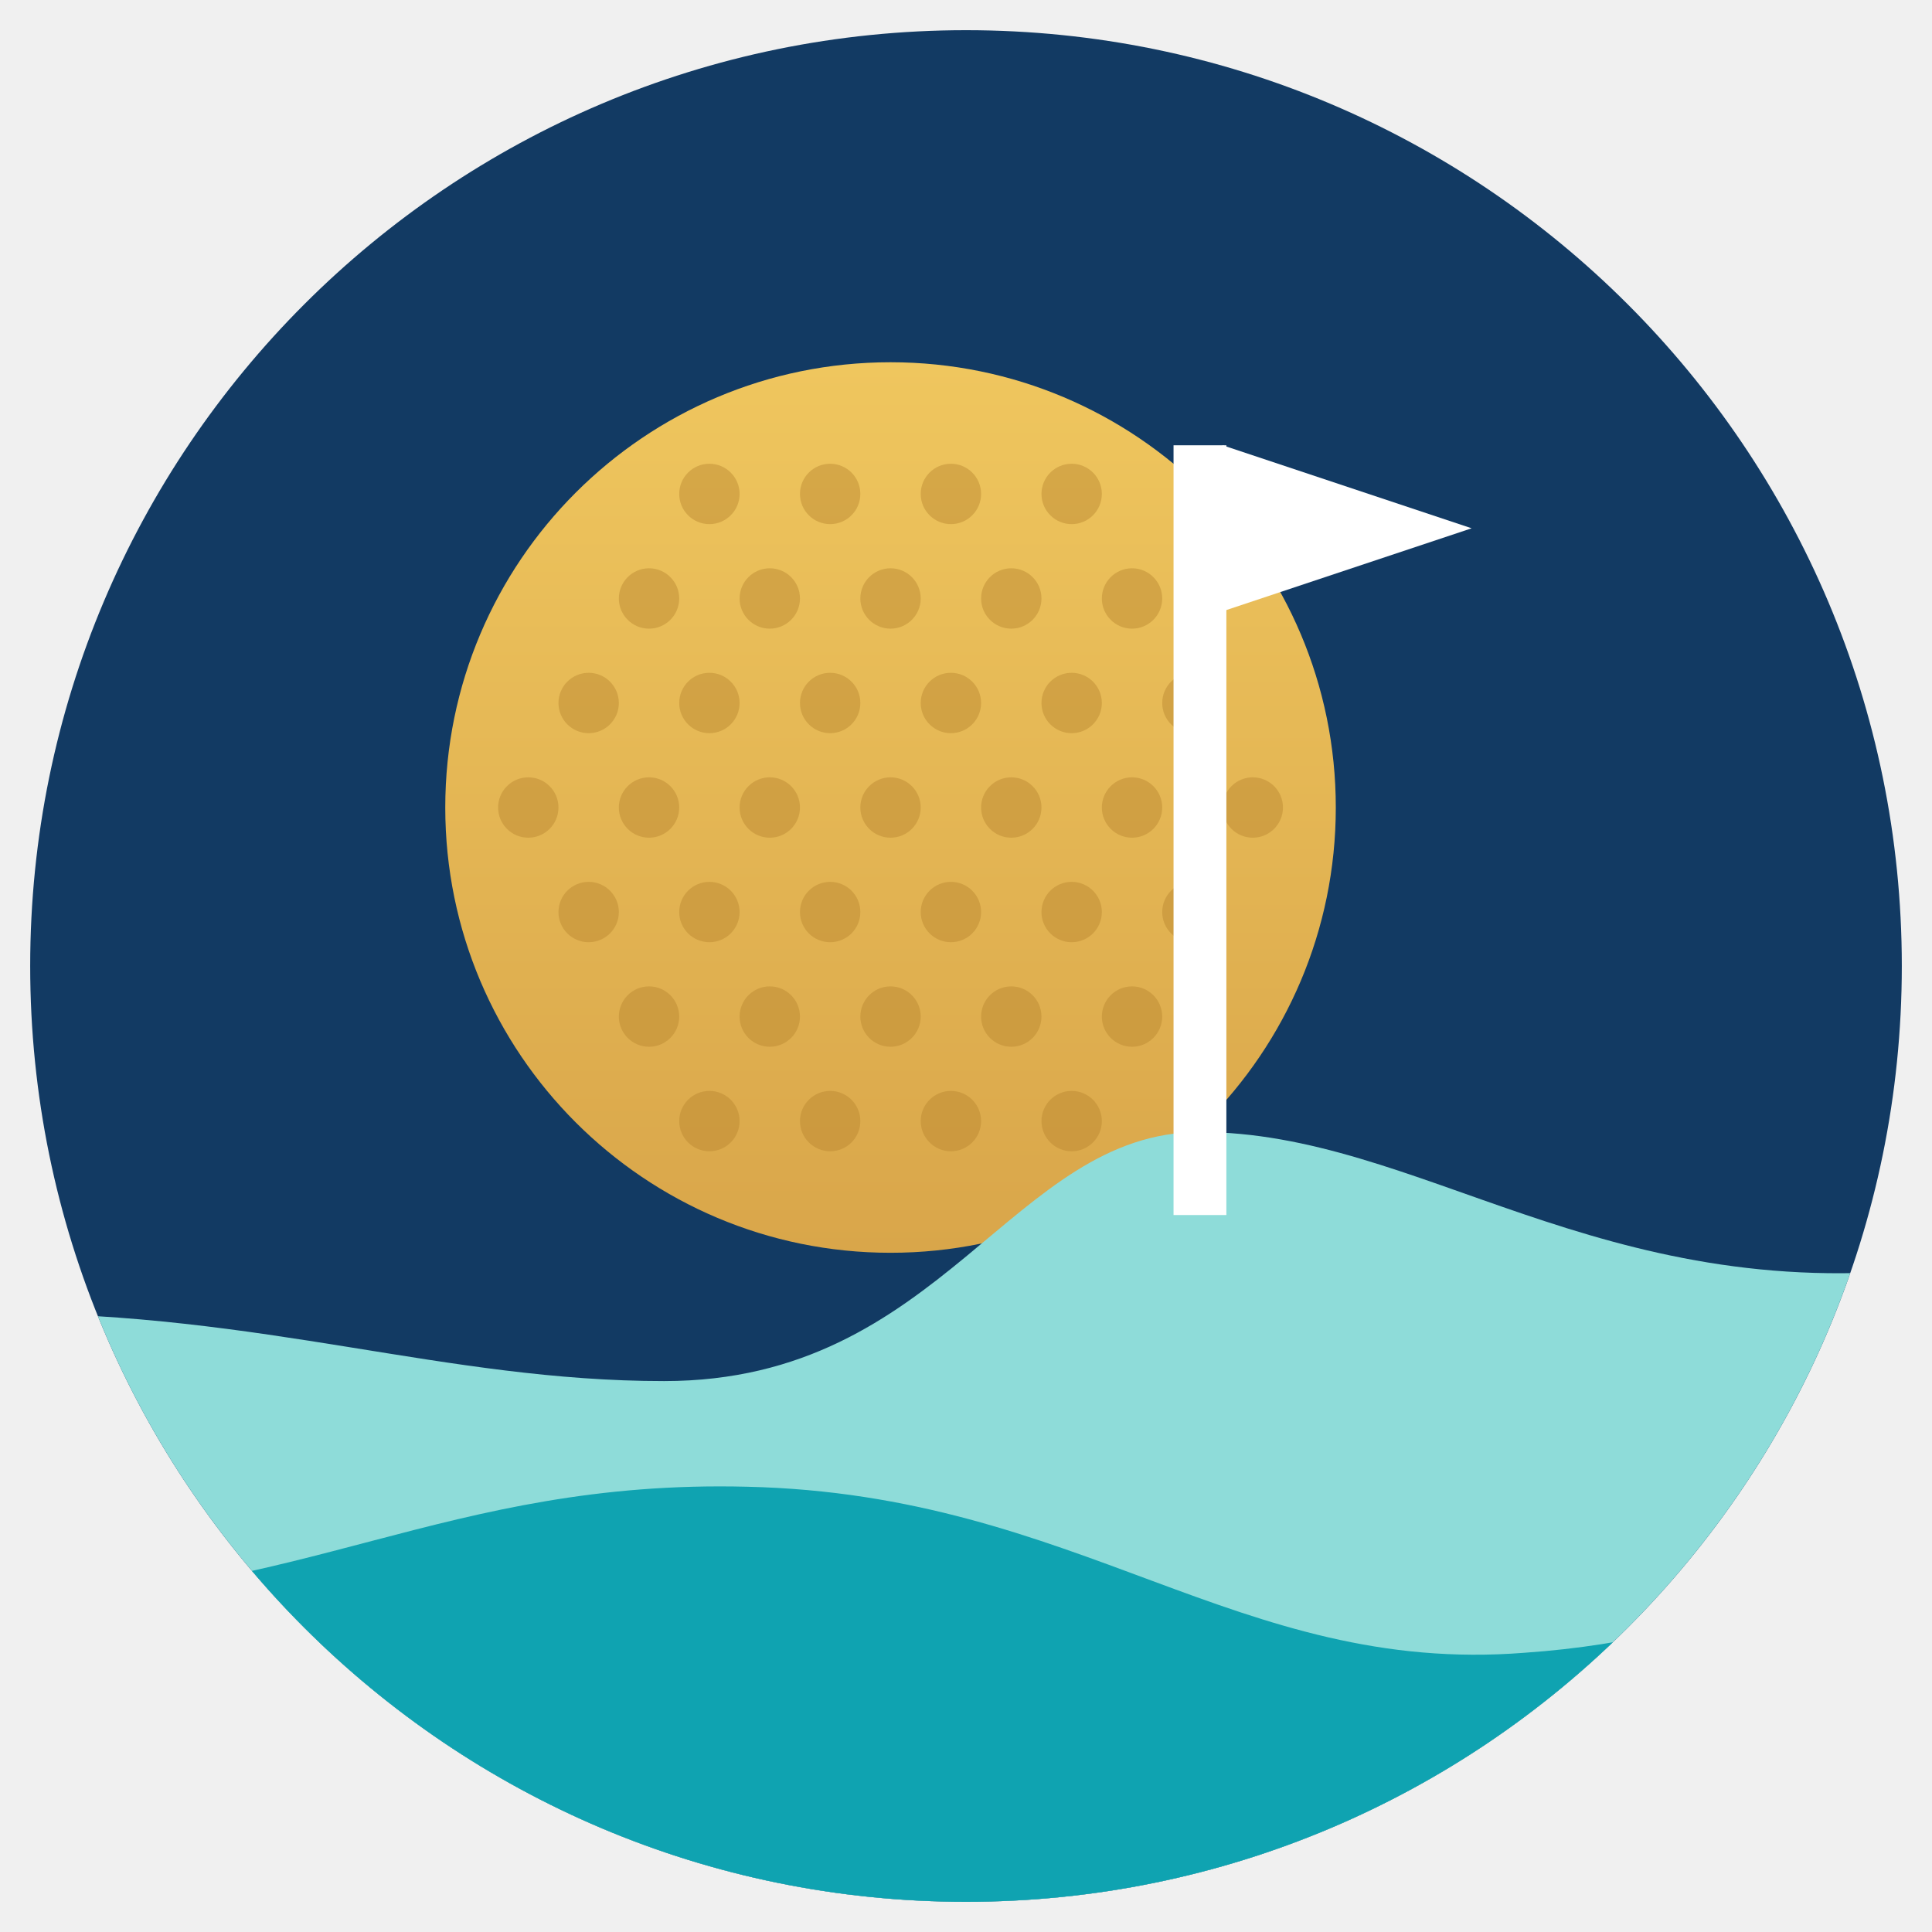
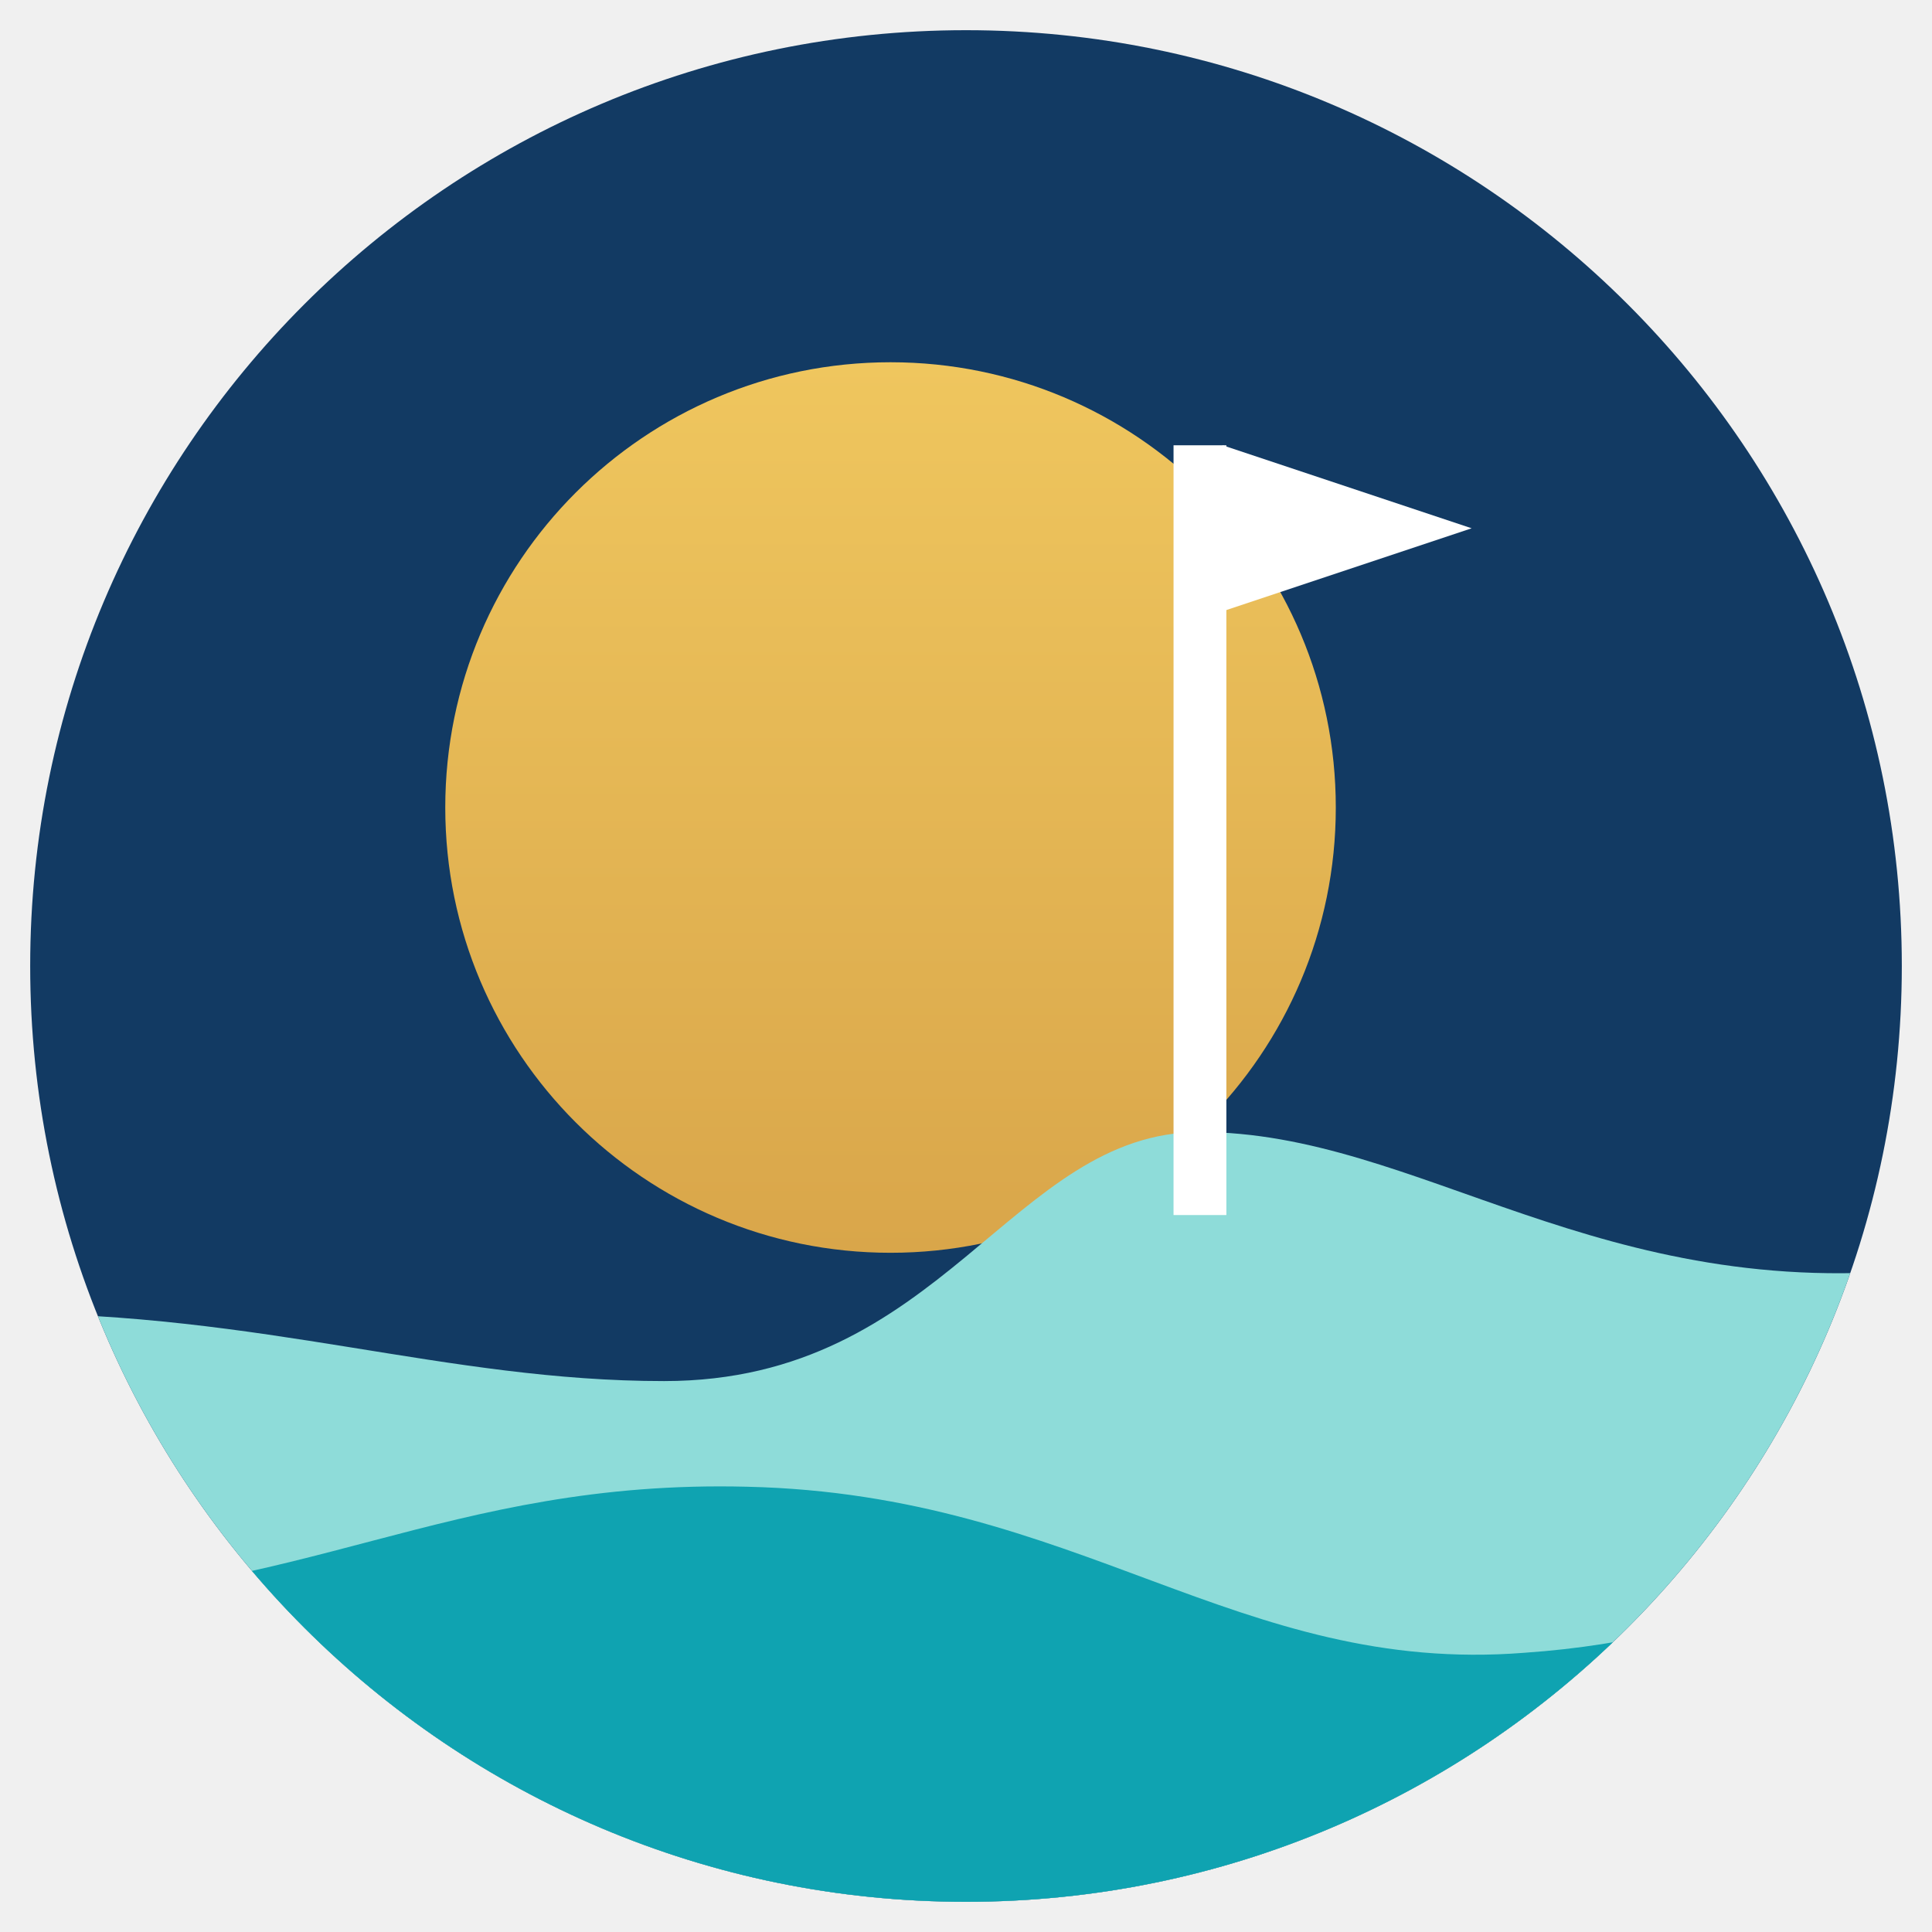
<svg xmlns="http://www.w3.org/2000/svg" viewBox="0 0 512 512" width="512" height="512" role="img" aria-labelledby="t">
  <defs>
    <linearGradient id="mark-night-sun" x1="0" y1="0" x2="0" y2="1">
      <stop offset="0" stop-color="#EFC65E" />
      <stop offset="1" stop-color="#D9A64A" />
    </linearGradient>
    <clipPath id="mark-night-badge">
      <circle cx="256" cy="256" r="248" />
    </clipPath>
  </defs>
  <g clip-path="url(#mark-night-badge)">
    <circle cx="256" cy="256" r="248" fill="#123A63" />
    <circle cx="236" cy="214" r="118" fill="url(#mark-night-sun)" />
-     <g fill="#B8862E" opacity="0.45">
-       <circle cx="188.0" cy="130.9" r="8" />
-       <circle cx="220.0" cy="130.9" r="8" />
-       <circle cx="252.0" cy="130.9" r="8" />
-       <circle cx="284.0" cy="130.9" r="8" />
-       <circle cx="172.0" cy="158.6" r="8" />
-       <circle cx="204.0" cy="158.6" r="8" />
-       <circle cx="236.0" cy="158.6" r="8" />
-       <circle cx="268.0" cy="158.6" r="8" />
-       <circle cx="300.0" cy="158.6" r="8" />
-       <circle cx="156.0" cy="186.3" r="8" />
-       <circle cx="188.0" cy="186.3" r="8" />
-       <circle cx="220.0" cy="186.3" r="8" />
-       <circle cx="252.0" cy="186.3" r="8" />
-       <circle cx="284.0" cy="186.3" r="8" />
-       <circle cx="316.0" cy="186.3" r="8" />
-       <circle cx="140.0" cy="214.0" r="8" />
-       <circle cx="172.0" cy="214.0" r="8" />
-       <circle cx="204.0" cy="214.0" r="8" />
-       <circle cx="236.0" cy="214.0" r="8" />
-       <circle cx="268.0" cy="214.0" r="8" />
-       <circle cx="300.0" cy="214.0" r="8" />
-       <circle cx="332.0" cy="214.0" r="8" />
-       <circle cx="156.0" cy="241.7" r="8" />
-       <circle cx="188.0" cy="241.7" r="8" />
-       <circle cx="220.0" cy="241.7" r="8" />
-       <circle cx="252.0" cy="241.7" r="8" />
-       <circle cx="284.0" cy="241.7" r="8" />
-       <circle cx="316.0" cy="241.7" r="8" />
-       <circle cx="172.0" cy="269.4" r="8" />
-       <circle cx="204.0" cy="269.4" r="8" />
-       <circle cx="236.0" cy="269.4" r="8" />
-       <circle cx="268.0" cy="269.4" r="8" />
-       <circle cx="300.0" cy="269.4" r="8" />
-       <circle cx="188.0" cy="297.1" r="8" />
-       <circle cx="220.0" cy="297.1" r="8" />
-       <circle cx="252.0" cy="297.1" r="8" />
-       <circle cx="284.0" cy="297.1" r="8" />
-     </g>
    <path d="M0 348 C70 348 118 366 176 366 C250 366 268 300 318 300 C376 300 424 346 512 336 V512 H0 Z" fill="#8EDCD9" />
    <path d="M0 424 C80 424 118 392 198 394 C286 396 328 444 404 438 C462 434 490 412 512 408 V512 H0 Z" fill="#0FA3B1" />
    <path d="M311 118 H325 V322 H311 Z" fill="#FFFFFF" />
    <path d="M324 118 L390 140 L324 162 Z" fill="#FFFFFF" />
  </g>
</svg>
